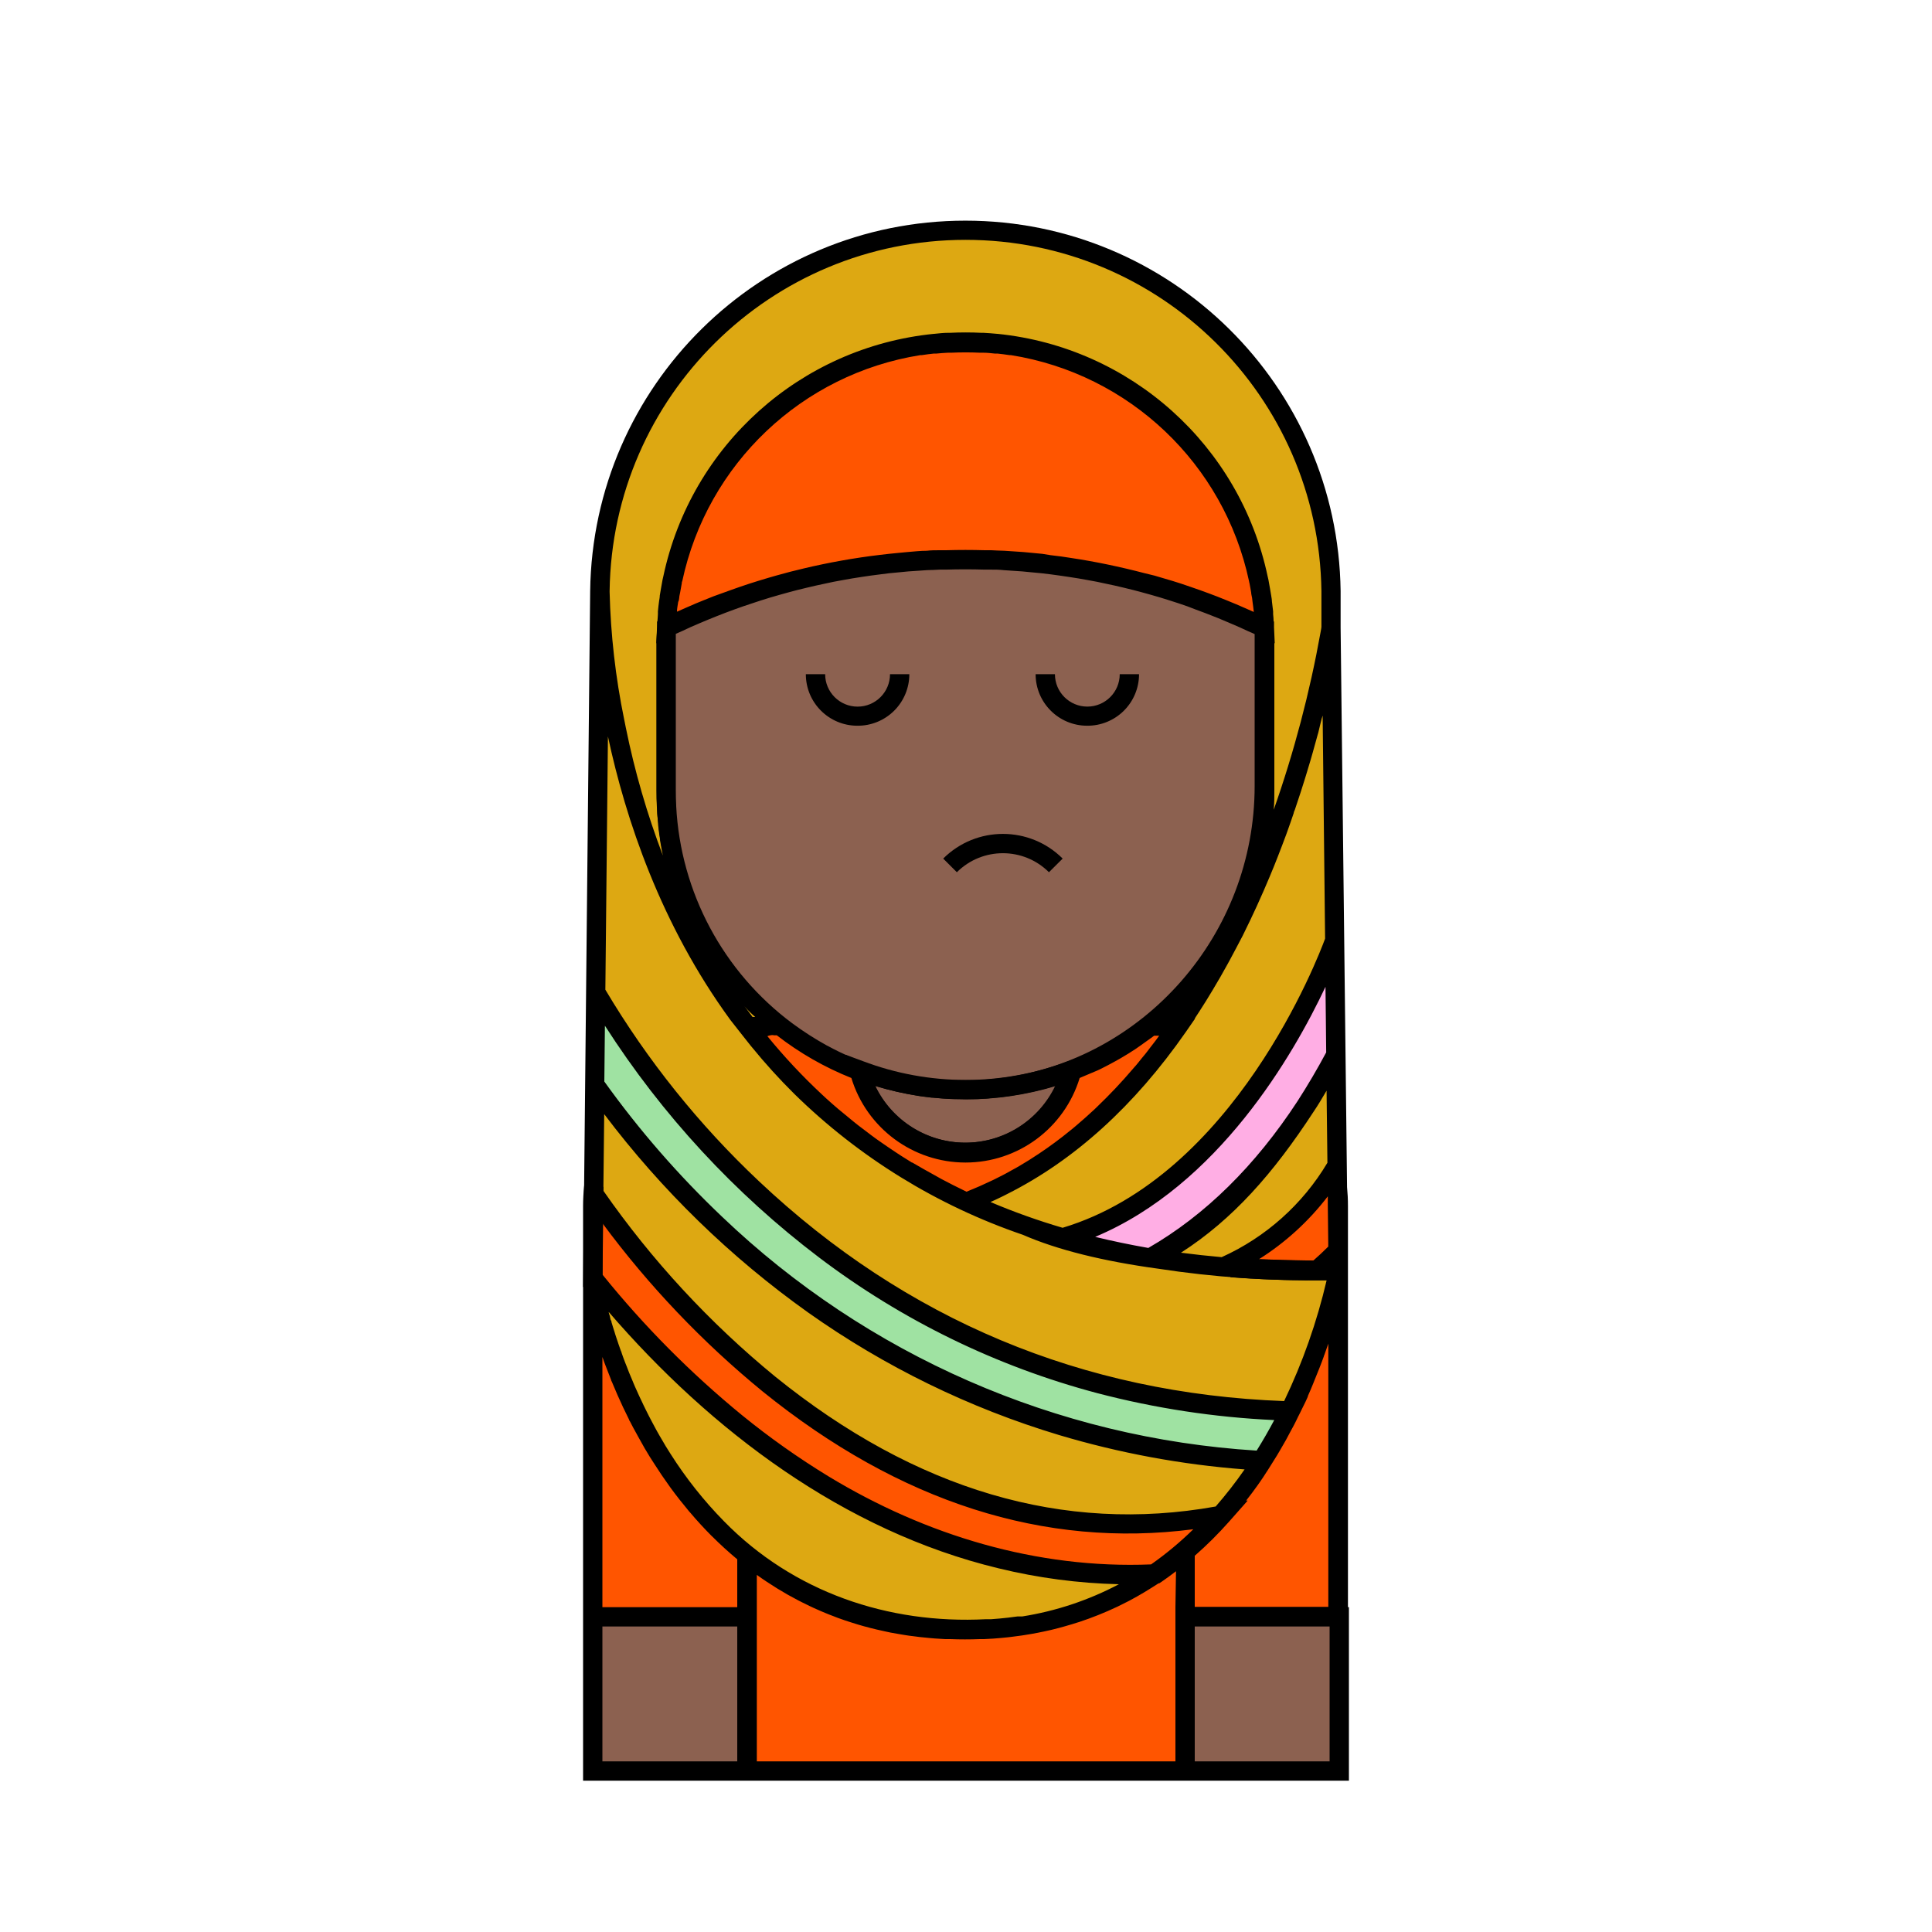
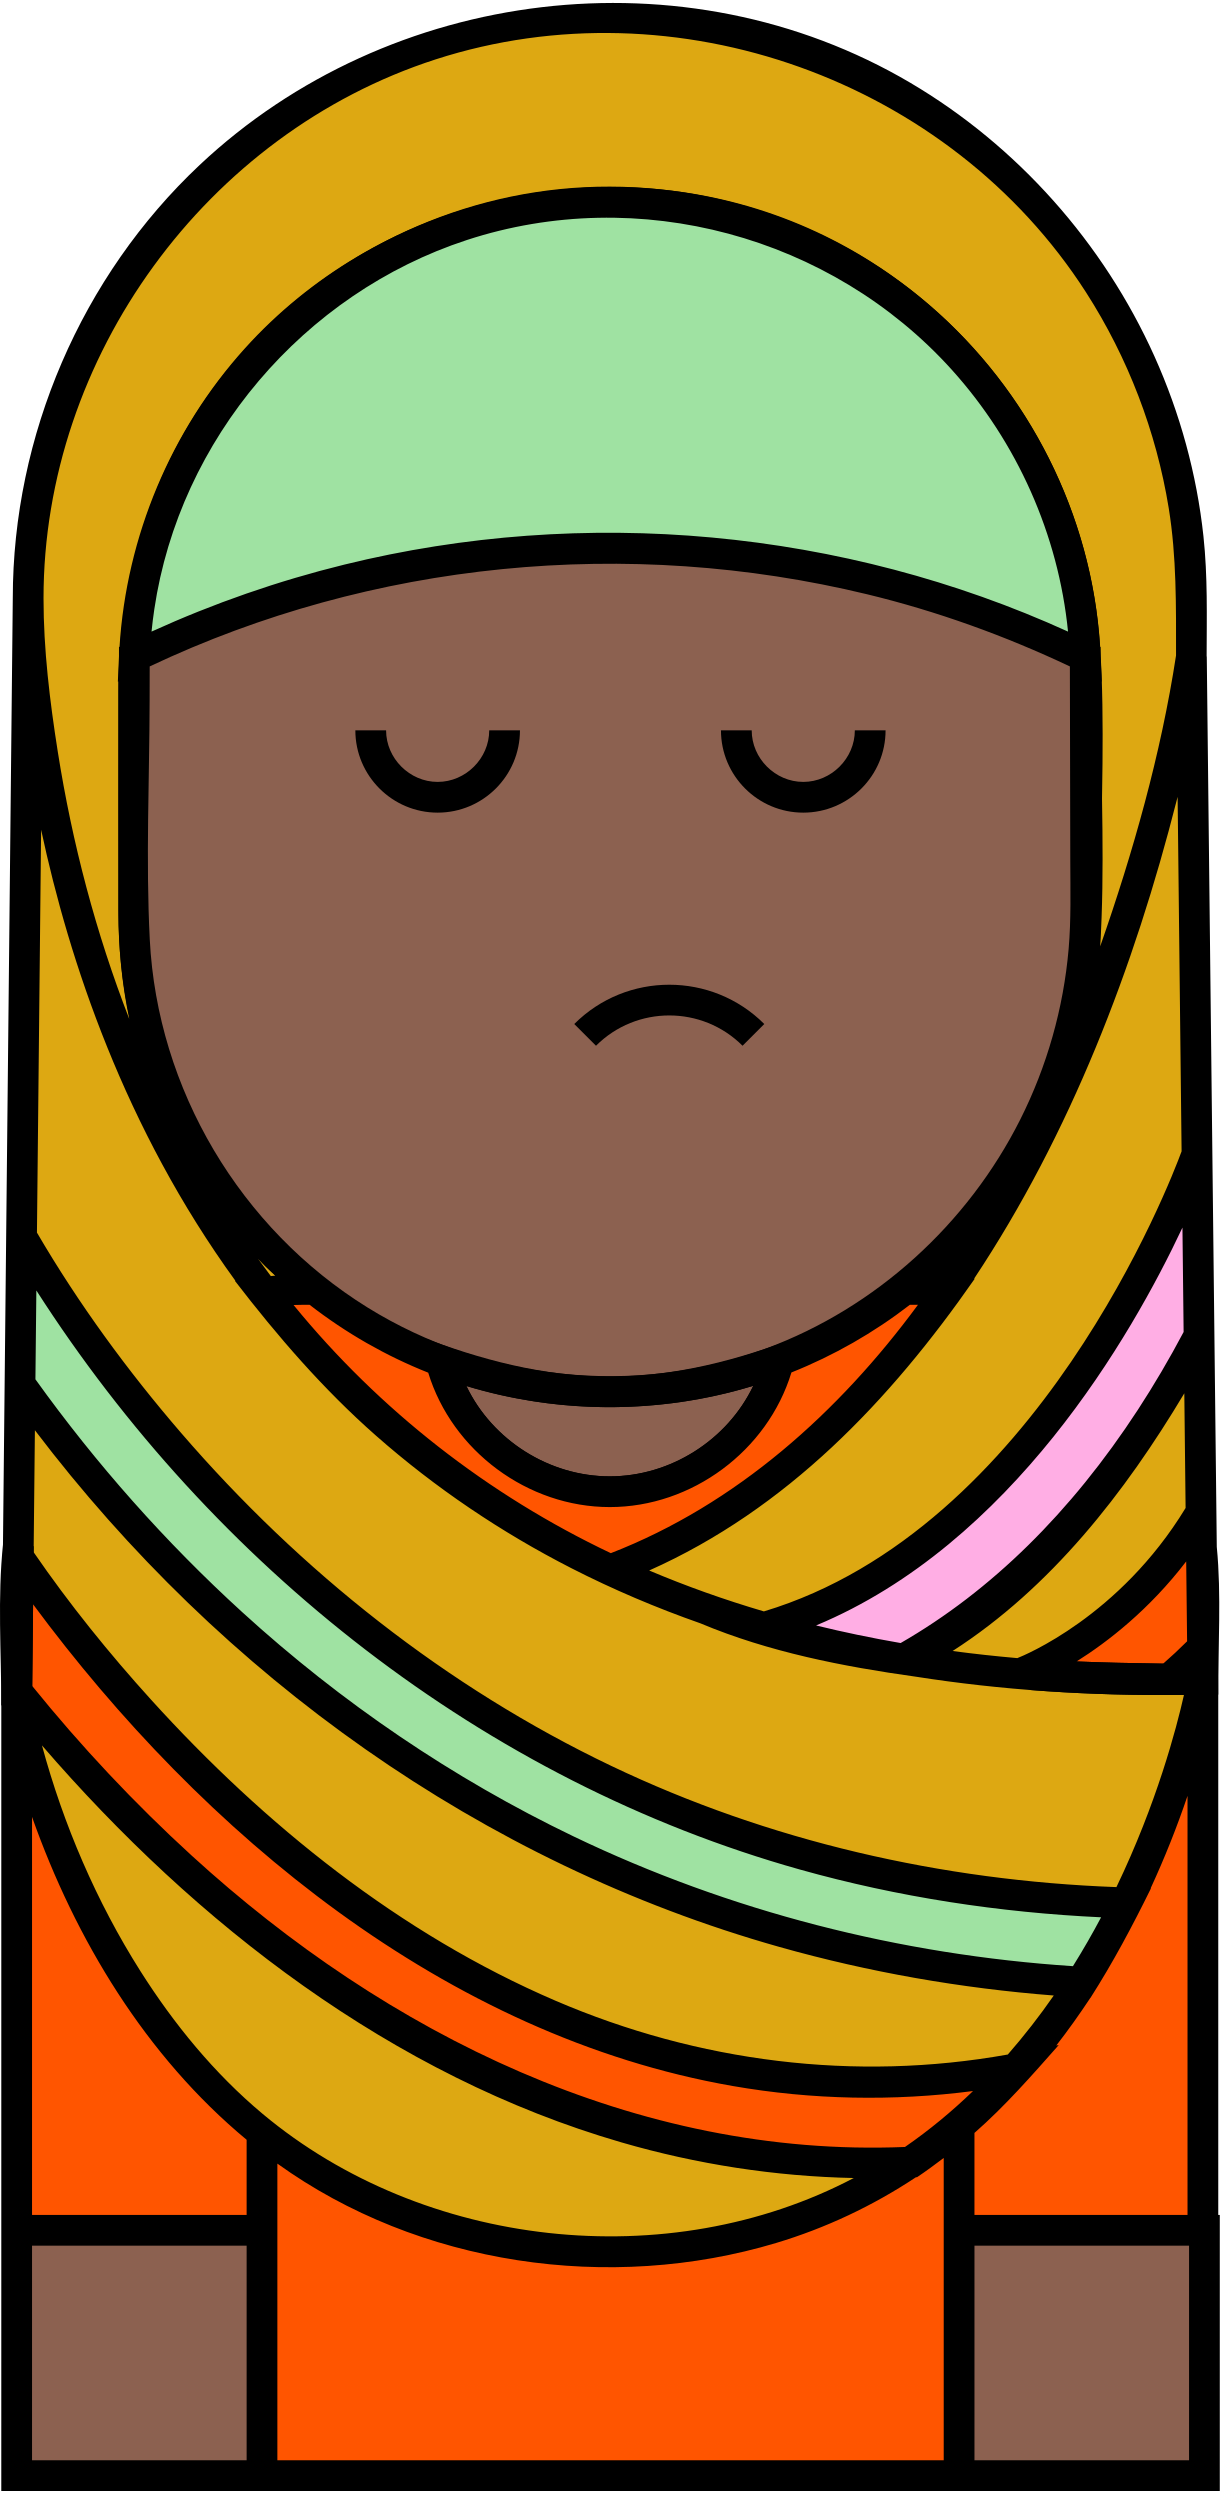
- <svg xmlns="http://www.w3.org/2000/svg" id="Layer_1" data-name="Layer 1" viewBox="0 0 300 300">
-   <defs>
-     <style>.cls-1{fill:#dda812;}.cls-2{fill:#f50;}.cls-3{fill:#8c6150;}.cls-4{fill:#ffaee4;}.cls-5{fill:#9fe2a2;}</style>
-   </defs>
-   <path class="cls-1" d="M207.81,197.27q-.56-49.9-1.12-99.8c-.4-31.36-18.78-59.8-52.53-62.31-32.52-2.42-61.28,24.32-61,57v-.38l-.73,70.6c-.17,15.6-2.83,32.51,2.42,47.5,10.6,30.29,39.94,51.62,72.67,40.45,22.4-7.64,36-30.77,40.29-53Zm-1.13-99.75s0,.16,0,.3C206.66,97.68,206.68,97.57,206.68,97.52Zm-113.52-5v0Zm.07,2v0Zm0-.75v0Zm0-.69v0Z" />
-   <path class="cls-1" d="M103.47,122.77V99.54a46.46,46.46,0,0,1,92.91,0v23.23a46.46,46.46,0,0,1-92.91,0Z" />
-   <path class="cls-2" d="M184,275V251.06h23.79V197.27s-9.36,55.84-57.88,55.84S92,199.82,92,199.82v51.24H116V275h68Z" />
-   <path class="cls-3" d="M196.38,122.77a46.46,46.46,0,0,1-92.91,0V99.54a46.46,46.46,0,0,1,92.91,0Z" />
-   <path d="M149.93,170.72a48,48,0,0,1-48-47.95V99.54a48,48,0,0,1,95.91,0v23.23A48,48,0,0,1,149.93,170.72Zm0-116.13a45,45,0,0,0-45,45v23.23a45,45,0,0,0,89.91,0V99.54A45,45,0,0,0,149.93,54.59Z" />
-   <path class="cls-3" d="M196.33,97.47a106.88,106.88,0,0,0-92.81,0l0,25.3a46.46,46.46,0,0,0,47.25,46.45c25.47-.43,45.66-21.74,45.66-47.22Z" />
-   <path class="cls-4" d="M207.27,148.69l0-2.69c-.12.36-13.54,38.33-42.77,46.38h0c3.53.87,8.13,2.64,13.46,3.3,9.4-5.13,17.84-13.22,24.8-23.9,1.83-2.8,3.39-5.52,4.71-8Z" />
-   <path d="M162.88,135.44a10.13,10.13,0,0,0-14.3,0l-2.12-2.12a13.14,13.14,0,0,1,18.55,0Z" />
-   <path class="cls-2" d="M149.93,86.87a106.22,106.22,0,0,1,46.4,10.6,46.45,46.45,0,0,0-92.81,0A106.23,106.23,0,0,1,149.93,86.87Z" />
-   <path d="M133.13,112.69a8,8,0,0,1-8-8h3a5,5,0,0,0,10.07,0h3A8,8,0,0,1,133.13,112.69Z" />
-   <path d="M168.81,112.69a8,8,0,0,1-8-8h3a5,5,0,1,0,10.06,0h3A8,8,0,0,1,168.81,112.69Z" />
-   <rect class="cls-3" x="92.04" y="251.06" width="23.94" height="23.94" />
-   <rect class="cls-3" x="184.02" y="251.06" width="23.94" height="23.94" />
-   <path class="cls-2" d="M207.64,181.5l-.24-.15a37.7,37.7,0,0,1-17.25,15.29l0,.14c4.3.26,9.05.42,14.29.47q1.62-1.38,3.29-3.07Z" />
-   <path class="cls-5" d="M200.38,219.1c-32.14-.95-60.24-12.57-83.58-34.58a138.24,138.24,0,0,1-24.29-30.44l-.15,14.39a148.51,148.51,0,0,0,18.77,21.58A133.32,133.32,0,0,0,196,226.84,80.93,80.93,0,0,0,200.38,219.1Z" />
-   <path class="cls-2" d="M119.45,214.9a143.53,143.53,0,0,1-27.26-29.57l-.14,13.13a150.78,150.78,0,0,0,22.23,22.45c19.25,15.61,40.09,23.58,61.25,23.58,1.3,0,2.59,0,3.89-.1a55,55,0,0,0,10.3-9.13C165.44,239.82,141.82,233,119.45,214.9Z" />
-   <path class="cls-3" d="M149.93,169.22a46.24,46.24,0,0,1-16.49-3,17,17,0,0,0,33,0A46.23,46.23,0,0,1,149.93,169.22Z" />
-   <path d="M149.93,180.47A18.53,18.53,0,0,1,132,166.58l-.73-2.81,2.71,1a45,45,0,0,0,31.91,0l2.71-1-.72,2.81A18.55,18.55,0,0,1,149.93,180.47Zm-14-11.83a15.54,15.54,0,0,0,28,0A48.31,48.31,0,0,1,135.91,168.64Z" />
-   <path class="cls-2" d="M92,187.27v12.55l.16-15.55A27.15,27.15,0,0,0,92,187.27Z" />
-   <path d="M93.54,199.84l-3,0V187.27a30.86,30.86,0,0,1,.17-3.16l3,.18Z" />
-   <path class="cls-2" d="M182.87,159.4a28.84,28.84,0,0,0-3.1-.17H178.7a46.13,46.13,0,0,1-12.29,7,17,17,0,0,1-33,0,46.29,46.29,0,0,1-12.29-7h-1.07a29.28,29.28,0,0,0-4,.28A90.58,90.58,0,0,0,150,186.6C164,181.34,174.73,171.11,182.87,159.4Z" />
-   <path class="cls-2" d="M207.81,197.27c-6.17,0-11.69-.16-16.64-.43C196.43,197.24,202,197.4,207.81,197.27Z" />
-   <path d="M203.88,198.81c-4.38,0-8.67-.16-12.82-.48l.2-3c5.14.28,10.71.43,16.55.43l0,3C206.52,198.8,205.19,198.81,203.88,198.81Z" />
-   <path d="M209.31,249.56V198.77h0l0-1.52v-10c0-1-.05-2-.14-2.92l-1-86.9h0V91.77a58.27,58.27,0,0,0-116.53,0h0L90.54,200h0V276.5H209.46V249.56Zm-4-138.15c0-.08,0-.17.07-.26l.38,34.6c-1.07,2.92-14.09,36.88-40.76,44.9a102.81,102.81,0,0,1-11.2-4l.86-.39,1.06-.51.67-.34c10.44-5.25,19.75-13.68,27.74-25.16l1.44-2.08h-.06c.13-.19.25-.38.37-.57l.31-.47c.72-1.11,1.43-2.25,2.12-3.41.81-1.35,1.6-2.71,2.35-4.09.1-.18.19-.36.29-.53.67-1.24,1.33-2.5,2-3.78.08-.16.15-.32.23-.47.66-1.33,1.3-2.67,1.93-4.05a2.92,2.92,0,0,0,.14-.31c.65-1.43,1.29-2.88,1.91-4.37v0h0c.45-1.07.88-2.13,1.29-3.19s.86-2.22,1.27-3.34l.17-.47c.35-1,.69-1.92,1-2.87,0-.16.11-.33.17-.5.32-.94.62-1.86.92-2.77l.15-.48c.29-.91.58-1.81.84-2.69l.12-.41c.28-.9.54-1.79.78-2.65l.06-.22c.24-.84.47-1.65.68-2.45l.09-.3C204.89,112.93,205.09,112.16,205.28,111.41ZM105.47,92.83c0-.27.1-.55.14-.82.09-.48.17-1,.26-1.45,0-.1,0-.21.07-.31a45.06,45.06,0,0,1,37-35.11l.22,0c.62-.1,1.24-.17,1.86-.24l.41,0c.58-.06,1.17-.1,1.76-.13l.5,0c1.5-.07,3-.07,4.51,0l.5,0c.59,0,1.18.07,1.76.13l.41,0c.62.07,1.24.14,1.86.24l.22,0a45.06,45.06,0,0,1,37,35.11c0,.1.05.21.07.31.1.48.18,1,.26,1.45,0,.27.1.55.14.82s.05.45.08.67c.07.51.14,1,.19,1.52l-.24-.1-1.13-.5c-.92-.41-1.85-.8-2.79-1.18l-1.55-.62-1.24-.47c-.93-.35-1.87-.68-2.81-1l-1.52-.52-1.3-.41c-.94-.29-1.89-.57-2.84-.84L177.71,89l-1.33-.34-1.53-.37c-1-.23-1.92-.44-2.89-.64-.44-.09-.89-.19-1.34-.27l-1.56-.29-1.35-.23-1.59-.25-1.33-.2-1.63-.2L161.85,86l-1.68-.16-1.28-.12-1.77-.12-1.2-.08c-.66,0-1.32-.06-2-.08l-1,0c-2-.06-4-.06-6,0l-1,0c-.66,0-1.33,0-2,.08-1,0-2,.12-3,.2l-1.27.12c-1,.09-2,.2-3,.32s-2,.25-3,.4l-1.6.25-1.33.23-1.57.29c-.45.08-.89.18-1.34.27l-1.55.33-1.34.31c-1.47.34-2.93.72-4.38,1.13l-1.32.38-1.52.46-1.3.41-1.52.51-1.28.45c-.92.33-1.85.67-2.77,1l-1.55.62-1.2.49c-.53.22-1.06.46-1.59.69l-1.13.5-.24.1c0-.51.12-1,.19-1.52C105.42,93.28,105.44,93.05,105.47,92.83Zm100.64,87.74a36.67,36.67,0,0,1-16.41,14.64c-2.14-.19-4.24-.42-6.32-.69,8.07-5.19,14.34-12.31,20.61-21.92.68-1,1.35-2.14,2-3.24l.13,11.2Zm.07,5.2,0,1.26.07,6.09v.45c-.75.75-1.53,1.48-2.33,2.18-2.78,0-5.49-.1-8.1-.2h-.36A41.12,41.12,0,0,0,206.18,185.77ZM201.47,171c-6.54,10-14.33,17.7-23.16,22.78q-4.22-.74-8.25-1.72c19.09-8,30.76-28.2,35.76-38.83l.06,5.27.05,4.92C204.55,166,203.05,168.55,201.47,171ZM179.82,197A157.39,157.39,0,0,0,206,198.8a91.42,91.42,0,0,1-6.6,18.76c-31.31-1.16-58.75-12.64-81.54-34.13A137,137,0,0,1,94,153.68l.4-39.32c2.74,12.79,8.17,29.16,19,44h0l1.57,2,.26.33c.45.58.91,1.16,1.37,1.73.06.06.11.13.16.19a91.91,91.91,0,0,0,6.56,7.23,94.11,94.11,0,0,0,35.51,21.9h0C164.19,194.08,171.32,195.84,179.82,197Zm18.06,23.48c-.84,1.58-1.75,3.17-2.75,4.77a132,132,0,0,1-83-36.31,147,147,0,0,1-18.29-21l.09-8.67a139.88,139.88,0,0,0,33.27,36,124.19,124.19,0,0,0,43.16,21.05A132.38,132.38,0,0,0,197.88,220.51ZM105,125.08q-.06-1.15-.06-2.31l0-24.35,1-.44,1.29-.6,1.39-.6,1.31-.55c.47-.2.94-.38,1.41-.57l1.31-.51,1.43-.53,1.32-.47q.72-.25,1.44-.48l1.33-.44,1.45-.45c.94-.28,1.88-.54,2.82-.8l1.32-.35,1.52-.37c.94-.23,1.89-.44,2.85-.64l1.31-.28,1.57-.29,1.3-.23,1.59-.25,1.3-.19c.54-.08,1.08-.14,1.62-.21l1.28-.16,1.69-.16,1.23-.12,1.79-.12,1.15-.08c.67,0,1.35-.06,2-.08l.93,0c2-.06,4-.06,6,0l.93,0c.67,0,1.35,0,2,.08l1.15.08,1.79.12,1.23.12,1.69.16c1,.11,1.94.23,2.9.37l1.3.19,1.59.25,1.3.23,1.57.29,1.31.28c1,.2,1.91.41,2.86.64l1.51.37,1.32.35,1.48.41c.45.12.89.26,1.34.39.93.28,1.85.58,2.78.88s1.85.63,2.76,1l1.43.53c1.35.51,2.7,1.06,4,1.63l1.39.6,1.3.6,1,.44,0,23.59c0,23.14-17.26,42.53-39.36,45.35l-.49.07-1.46.13-.93.08-1.2.05-1.15,0h-.93c-.52,0-1,0-1.55,0l-.48,0c-.66,0-1.33-.08-2-.15h0a44.5,44.5,0,0,1-14.8-4.18l-.21-.1c-.56-.27-1.12-.56-1.67-.86l-.24-.12a48.22,48.22,0,0,1-5.35-3.44l0,0a44.91,44.91,0,0,1-18-33.69Zm37.44,45.07h0c.73.11,1.46.21,2.2.29l.27,0c.69.07,1.38.12,2.08.16l.4,0c.82,0,1.64.06,2.47.06h.81l.61,0c.47,0,.93,0,1.39-.06q.44,0,.87-.06.82-.06,1.65-.15l.49-.06a48.11,48.11,0,0,0,8.18-1.73,15.51,15.51,0,0,1-28,0A47.91,47.91,0,0,0,142.47,170.15ZM116.3,157c.32.32.65.61,1,.92l-.44,0-1.26-1.7Zm3.78,3.76h.54a47.57,47.57,0,0,0,11.58,6.63,18.53,18.53,0,0,0,35.45,0l.39-.17c.8-.33,1.59-.67,2.37-1l.55-.26c.75-.37,1.49-.77,2.22-1.17l.87-.49c.75-.44,1.49-.89,2.21-1.37l.78-.54c.55-.38,1.09-.77,1.62-1.16.18-.14.38-.26.56-.41H180c-.35.48-.72,1-1.08,1.44a3.92,3.92,0,0,1-.25.32c-.37.48-.74,1-1.12,1.43l-.28.34c-.39.48-.78,1-1.18,1.42a1.63,1.63,0,0,1-.17.2,79.88,79.88,0,0,1-5.58,5.91l-.34.33c-.41.39-.83.77-1.26,1.15l-.45.4c-.42.37-.84.74-1.27,1.1-.15.12-.3.24-.44.37l-1.36,1.09-.24.19c-1.56,1.21-3.17,2.35-4.85,3.41l-.34.22-1.45.88-.57.33c-.47.27-1,.53-1.43.79l-.62.33c-.48.25-1,.5-1.47.74l-.56.26c-.53.25-1.06.5-1.61.74h0c-.67.29-1.35.57-2,.84l-.3-.15c-1.22-.58-2.41-1.2-3.59-1.82l-1-.56h0c-1.2-.65-2.37-1.33-3.53-2l-.06,0-.91-.57c-1-.61-1.9-1.23-2.84-1.86l-1-.69c-1-.68-1.92-1.39-2.86-2.11-.48-.37-1-.74-1.44-1.12q-1.23-1-2.43-2c-.63-.53-1.24-1.08-1.84-1.62-.23-.22-.46-.44-.7-.65a91.72,91.72,0,0,1-8.42-9Q119.57,160.72,120.08,160.72ZM93.82,173a145.09,145.09,0,0,0,31.7,30.83,134.41,134.41,0,0,0,38.92,19,137.1,137.1,0,0,0,28.82,5.34,66.32,66.32,0,0,1-4.49,5.76c-23.59,4.23-46.59-2.55-68.38-20.16a142.71,142.71,0,0,1-26.7-28.87Zm91.7,68.58a59.19,59.19,0,0,0,5.33-5.3l2.89-3.27-.24,0c.62-.79,1.23-1.59,1.82-2.43l.35-.5c.34-.5.69-1,1-1.51l.13-.19h0l.47-.75c.19-.29.37-.59.55-.88s.34-.53.5-.8l.11-.19.29-.49.83-1.44.17-.3.73-1.37c.08-.14.16-.28.23-.42l.12-.22.19-.36c.21-.4.4-.8.59-1.2a2.12,2.12,0,0,0,.11-.21l.11-.22.17-.34a2,2,0,0,0,.1-.21l.65-1.32h0c.12-.26.25-.53.36-.79l0-.08c.29-.66.58-1.31.85-2l.09-.23q.39-.95.75-1.86l.12-.3c.24-.6.46-1.19.67-1.77,0-.09.06-.18.1-.28q.31-.87.6-1.71v40.87H185.52ZM94.66,91.77a55.27,55.27,0,0,1,110.53,0v5.58c0,.14-.06.41-.13.81h0a177.65,177.65,0,0,1-7.27,27.57q.09-1.47.09-3V99.88l.06,0-.11-2.48v-.9l-.06,0c0-.38-.05-.76-.08-1.13l0-.43c-.06-.53-.12-1-.19-1.58,0-.29-.07-.59-.11-.88l-.18-1.06c-.08-.47-.16-.94-.25-1.4l-.12-.52a47.8,47.8,0,0,0-41.94-37.66h-.05c-.71-.07-1.42-.12-2.13-.16l-.32,0q-2.44-.12-4.89,0l-.32,0c-.71,0-1.42.09-2.13.16H145A47.81,47.81,0,0,0,103,89.5l-.12.52c-.09.46-.17.93-.25,1.4l-.18,1.06c0,.29-.07.59-.11.88-.07.53-.13,1-.18,1.58,0,.14,0,.29,0,.43,0,.37-.06.75-.08,1.13l-.06,0v.9l-.11,2.48.06,0v22.89c0,.84,0,1.68.07,2.52,0,.17,0,.34,0,.52,0,.67.09,1.34.16,2,0,.13,0,.25,0,.38.08.73.18,1.45.29,2.17a.5.5,0,0,1,0,.12c.13.79.28,1.57.44,2.36A126,126,0,0,1,97.18,113c-.07-.34-.13-.67-.2-1l-.06-.29a112,112,0,0,1-2.26-19.79ZM114.48,273.5H93.54V252.56h20.94Zm0-23.94H93.54V210.71l0,0c.22.64.46,1.28.71,1.91s.42,1.09.64,1.64c0,.12.1.23.14.35.24.57.48,1.15.74,1.74l.11.26c.26.59.54,1.19.82,1.8l.06.13c.29.62.6,1.25.92,1.89,0,.11.11.22.16.32.31.62.64,1.24,1,1.87l.2.37c.34.63.7,1.27,1.07,1.91l.17.28c.4.68.81,1.36,1.24,2s.72,1.11,1.1,1.68l.23.34c.38.56.78,1.13,1.19,1.7l.13.18c.41.56.84,1.13,1.29,1.7l.1.13c.47.6,1,1.2,1.46,1.8l.14.15q1.56,1.85,3.33,3.63l.09.08q1.83,1.83,3.9,3.56h0Zm-10.37-23.82-.74-1.18-.21-.36c-.25-.42-.5-.84-.74-1.26l-.42-.74-.25-.46-.38-.71-.26-.49-.35-.67-.25-.5-.33-.66-.24-.49c-.11-.22-.21-.44-.31-.66s-.16-.32-.23-.48l-.3-.65-.21-.47c-.1-.22-.19-.43-.29-.64s-.13-.31-.2-.47-.18-.42-.26-.63-.13-.3-.19-.45-.17-.42-.26-.62-.12-.3-.17-.44-.17-.41-.24-.62l-.17-.42-.23-.6-.15-.41-.21-.6c0-.12-.1-.25-.14-.38l-.21-.6-.12-.34c-.07-.22-.14-.42-.21-.63s-.07-.19-.1-.29-.15-.45-.22-.67l-.06-.21c-.19-.57-.35-1.12-.51-1.64,0-.1,0-.18-.08-.27s-.09-.33-.14-.49,0-.2-.08-.3l-.12-.41,0-.1c15.9,18.43,36.51,34,60.49,39.79A87.65,87.65,0,0,0,173.74,246a48.29,48.29,0,0,1-15,5L158,251l-1.48.19q-1.29.15-2.61.24l-.81,0c-15.21.79-29.91-4.22-40.66-15.19A63.4,63.4,0,0,1,104.11,225.74Zm78.41,23.82V273.5h-65V244.55c1,.72,2.06,1.42,3.14,2.09l.2.12,1.42.84.44.24,1.24.67.57.29c.38.19.77.39,1.16.57l.66.31,1.13.5.72.3c.38.16.75.31,1.14.45l.77.3,1.14.4.83.27,1.15.36.87.25c.68.19,1.38.37,2.07.53.4.1.81.19,1.21.27l.93.2,1.25.22.95.16q.66.11,1.32.18l1,.13,1.41.14.92.08,1.6.1.79,0c1.53.06,3.06.06,4.59,0l.66,0,1.45-.08c.72-.05,1.43-.12,2.14-.19l.68-.08q.79-.09,1.59-.21l.44-.07c1.38-.21,2.74-.48,4.08-.79l.41-.1c.53-.13,1.07-.27,1.59-.42l.45-.13c.55-.15,1.08-.32,1.62-.49l.33-.1a52.09,52.09,0,0,0,5.81-2.32l.11-.05c.59-.29,1.18-.58,1.76-.88l.15-.08c1.54-.81,3-1.71,4.49-2.67h.1l.35-.23c.77-.52,1.51-1.08,2.26-1.65Zm-3.78-6.64c-17.7.72-35-4.52-50.07-13.66a121.33,121.33,0,0,1-13.45-9.51,149.53,149.53,0,0,1-21.66-21.82l0-3.73,0-4.24a145.66,145.66,0,0,0,24.87,26.11c21.29,17.21,43.77,24.39,66.87,21.39A52.16,52.16,0,0,1,178.74,242.92Zm27.72,30.58H185.52V252.56h20.94Z" />
+ <svg xmlns="http://www.w3.org/2000/svg" width="120px" height="244px" viewBox="0 0 120 244" version="1.1">
+   <defs />
+   <g id="Symbols" stroke="none" stroke-width="1" fill="none" fill-rule="evenodd">
+     <g id="fawzia_lose">
+       <path d="M2.765,59.644 C2.765,59.624 2.764,59.604 2.764,59.585 C2.764,59.604 2.765,59.625 2.765,59.644 M2.786,60.331 C2.785,60.285 2.784,60.241 2.782,60.197 C2.784,60.24 2.785,60.286 2.786,60.331 M2.817,61.081 C2.816,61.05 2.815,61.023 2.813,60.993 C2.815,61.023 2.816,61.05 2.817,61.081 M2.753,59.105 C2.753,59.053 2.752,59.015 2.752,58.969 C2.752,59.014 2.753,59.055 2.753,59.105 M116.274,64.14 C116.266,64.195 116.249,64.304 116.227,64.444 C116.249,64.304 116.266,64.195 116.274,64.14 M117.402,163.891 C117.128,139.452 116.883,115.011 116.602,90.572 C116.533,84.532 116.462,78.492 116.387,72.452 C116.325,67.398 116.4,62.324 115.908,57.288 C115.124,49.267 113.117,41.337 109.736,34.011 C103.157,19.757 91.255,8.522 76.085,4.009 C59.774,-0.843 41.983,1.955 27.932,11.533 C14.245,20.863 4.81,35.968 3.054,52.501 C2.833,54.582 2.732,56.675 2.749,58.768 C2.747,58.525 2.748,58.388 2.748,58.388 C2.51,81.368 2.271,104.347 2.033,127.328 C1.925,137.732 0.841,148.143 1.3,158.549 C1.725,168.192 4.041,177.266 8.45,185.855 C15.606,199.795 27.466,211.677 42.397,216.994 C57.878,222.504 75.781,220.124 89.297,210.769 C103.011,201.276 111.798,185.758 116.028,169.889 C116.556,167.907 117.016,165.906 117.402,163.891" id="Fill-175" fill="#DDA812" />
+       <path d="M13.059,89.391 L13.059,68.491 C13.059,64.352 13.242,60.262 14.13,56.198 C15.454,50.143 18.009,44.376 21.593,39.322 C28.805,29.152 40.03,22.162 52.357,20.256 C64.972,18.305 78.064,21.688 88.119,29.556 C97.971,37.265 104.42,48.845 105.717,61.293 C106.063,64.614 105.97,67.964 105.97,71.298 L105.97,84.491 C105.97,87.876 106.055,91.273 105.676,94.644 C104.969,100.925 102.964,107.04 99.812,112.519 C93.625,123.276 83.158,131.284 71.136,134.38 C58.739,137.574 45.282,135.447 34.499,128.543 C24.028,121.839 16.519,110.985 14.013,98.799 C13.376,95.706 13.059,92.549 13.059,89.391" id="Fill-177" fill="#DDA812" />
+       <path d="M93.607,241.622 L93.607,217.679 L117.402,217.679 L117.402,163.892 C116.293,170.237 114.11,176.503 111.523,182.379 C106.28,194.291 98.298,205.38 87.067,212.272 C72.976,220.921 54.41,222.047 39.087,216.064 C26.162,211.017 16.3,200.714 9.793,188.665 C6.126,181.875 3.199,174.413 1.698,166.818 C1.674,166.694 1.65,166.57 1.627,166.445 L1.627,217.679 L25.571,217.679 L25.571,241.622 L117.402,241.622 L93.607,241.622 Z" id="Fill-179" fill="#FF5500" />
+       <path d="M105.97,89.391 C105.97,102.02 100.715,114.288 91.578,123.006 C82.398,131.765 69.831,136.42 57.161,135.787 C44.606,135.161 32.659,129.32 24.422,119.831 C16.922,111.193 13.064,100.182 13.059,88.789 C13.056,81.464 13.056,74.139 13.059,66.815 C13.064,55.464 16.862,44.499 24.302,35.861 C32.543,26.292 44.544,20.396 57.161,19.766 C69.831,19.134 82.398,23.788 91.578,32.547 C100.742,41.291 105.92,53.514 105.97,66.163 C105.998,73.129 105.97,80.096 105.97,87.063 L105.97,89.391 Z" id="Fill-181" fill="#8C6150" />
+       <path d="M59.514,21.208 C47.155,21.208 35.168,26.432 26.719,35.446 C18.845,43.848 14.589,54.952 14.559,66.437 C14.541,73.606 14.559,80.775 14.559,87.945 C14.559,98.469 17.469,108.505 23.976,116.894 C31.441,126.518 42.705,132.843 54.828,134.104 C67.219,135.394 79.783,131.394 89.143,123.175 C98.394,115.051 104.016,103.279 104.443,90.968 C104.687,83.906 104.47,76.806 104.47,69.741 C104.47,66.334 104.487,62.947 103.987,59.564 C103.09,53.498 100.931,47.64 97.686,42.438 C91.245,32.113 80.667,24.66 68.749,22.162 C65.715,21.525 62.615,21.208 59.514,21.208 M59.514,137.347 C46.554,137.347 33.965,131.964 24.979,122.631 C16.369,113.689 11.595,101.679 11.559,89.283 C11.538,81.99 11.559,74.696 11.559,67.403 C11.559,56.106 14.881,45.278 21.961,36.372 C29.95,26.322 41.859,19.75 54.642,18.454 C67.637,17.137 80.813,21.266 90.72,29.778 C100.439,38.13 106.539,50.233 107.369,63.031 C107.862,70.65 107.47,78.391 107.47,86.021 C107.47,89.935 107.43,93.812 106.751,97.687 C105.645,104.007 103.247,110.079 99.751,115.457 C92.797,126.156 81.632,133.826 69.12,136.381 C65.962,137.025 62.738,137.347 59.514,137.347" id="Fill-183" fill="#000000" />
+       <path d="M105.918,64.088 C83.309,53.145 57.019,50.592 32.708,56.888 C25.959,58.636 19.386,61.051 13.112,64.088 C13.095,72.448 13.051,80.808 13.06,89.168 C13.076,104.492 20.609,119.047 33.277,127.734 C46.772,136.984 64.715,138.436 79.456,131.274 C94.08,124.169 104.148,109.475 105.74,93.326 C106.168,88.987 105.962,84.556 105.953,80.203 C105.942,75.162 105.931,70.123 105.92,65.082 C105.919,64.751 105.918,64.419 105.918,64.088" id="Fill-185" fill="#8C6150" />
+       <path d="M116.857,115.313 L116.827,112.621 C116.714,112.983 103.294,150.947 74.055,159.001 C77.586,159.867 82.194,161.644 87.52,162.303 C100.504,155.215 110.238,143.311 117.026,130.365 L116.857,115.313 Z" id="Fill-187" fill="#FFAEE4" />
+       <path d="M72.473,102.065 C68.53,98.122 62.113,98.122 58.169,102.065 L56.048,99.944 C61.161,94.831 69.481,94.831 74.594,99.944 L72.473,102.065 Z" id="Fill-189" fill="#000000" />
+       <path d="M59.515,53.489 C76.147,53.489 91.889,57.298 105.918,64.089 C105.098,45.434 92.717,28.683 75.136,22.4 C57.3,16.027 36.864,21.417 24.45,35.696 C17.605,43.57 13.571,53.665 13.112,64.089 C27.141,57.298 42.883,53.489 59.515,53.489" id="Fill-191" fill="#9FE2A2" />
+       <path d="M42.715,79.314 C38.286,79.314 34.682,75.71 34.682,71.281 L37.682,71.281 C37.682,74.018 39.978,76.314 42.715,76.314 C45.453,76.314 47.748,74.018 47.748,71.281 L50.748,71.281 C50.748,75.71 47.145,79.314 42.715,79.314" id="Fill-193" fill="#000000" />
+       <path d="M78.399,79.314 C73.97,79.314 70.366,75.71 70.366,71.281 L73.366,71.281 C73.366,74.018 75.662,76.314 78.399,76.314 C81.137,76.314 83.432,74.018 83.432,71.281 L86.432,71.281 C86.432,75.71 82.829,79.314 78.399,79.314" id="Fill-195" fill="#000000" />
+       <polygon id="Fill-197" fill="#8C6150" points="1.627 241.621 25.571 241.621 25.571 217.678 1.627 217.678" />
+       <polygon id="Fill-199" fill="#8C6150" points="93.607 241.621 117.551 241.621 117.551 217.678 93.607 217.678" />
+       <path d="M117.225,148.122 L116.985,147.976 C110.006,159.445 99.846,163.229 99.744,163.266 L99.792,163.402 C104.091,163.659 108.84,163.825 114.081,163.874 C115.162,162.956 116.264,161.934 117.368,160.799 L117.225,148.122 Z" id="Fill-200" fill="#FF5500" />
+       <path d="M109.964,185.724 C92.56,185.207 75.297,181.404 59.526,173.959 C42.997,166.157 28.364,154.568 16.458,140.741 C11.096,134.513 6.224,127.819 2.102,120.705 L1.952,135.095 C10.919,147.69 21.868,158.928 34.366,168.043 C46.682,177.027 60.499,183.905 75.13,188.205 C85.051,191.122 95.307,192.851 105.628,193.458 C107.28,190.869 108.717,188.262 109.964,185.724" id="Fill-201" fill="#9FE2A2" />
+       <path d="M29.038,181.525 C14.751,169.979 5.235,157.031 1.778,151.956 L1.642,165.079 C18.235,185.76 40.654,203.407 66.996,209.151 C74.221,210.726 81.624,211.357 89.011,211.016 C92.94,208.348 96.351,205.224 99.311,201.879 C75.031,206.44 51.414,199.608 29.038,181.525" id="Fill-202" fill="#FF5500" />
+       <path d="M59.515,135.846 C53.707,135.846 48.153,134.771 43.028,132.825 C44.953,140.249 51.844,145.591 59.515,145.591 C67.186,145.591 74.077,140.249 76.002,132.825 C70.877,134.771 65.323,135.846 59.515,135.846" id="Fill-203" fill="#8C6150" />
+       <path d="M45.503,135.257 C48.056,140.599 53.595,144.091 59.514,144.091 C65.434,144.091 70.973,140.599 73.525,135.257 C64.457,138.032 54.571,138.032 45.503,135.257 M59.514,147.091 C54.388,147.091 49.412,144.91 45.926,141.155 C43.054,138.062 41.878,134.37 40.846,130.393 C46.913,132.696 52.965,134.344 59.514,134.346 C66.063,134.35 72.119,132.695 78.183,130.393 C77.151,134.373 75.972,138.058 73.103,141.155 C69.623,144.911 64.636,147.091 59.514,147.091" id="Fill-204" fill="#000000" />
+       <path d="M1.627,153.891 L1.627,166.445 L1.789,150.894 C1.684,151.879 1.627,152.878 1.627,153.891" id="Fill-205" fill="#FF5500" />
+       <path d="M3.127,166.461 L0.127,166.445 C0.127,161.255 -0.251,155.906 0.296,150.736 L3.288,150.91 L3.127,166.461 Z" id="Fill-206" fill="#000000" />
+       <path d="M92.461,126.021 C91.073,125.869 89.685,125.847 88.291,125.847 C84.605,128.76 80.47,131.127 76.003,132.825 C74.077,140.25 67.186,145.591 59.515,145.591 C51.844,145.591 44.954,140.25 43.028,132.825 C38.56,131.127 34.425,128.76 30.739,125.847 C29.045,125.847 27.366,125.894 25.684,126.134 C33.781,136.653 44.738,146.305 59.56,153.224 C73.59,147.958 84.316,137.728 92.461,126.021" id="Fill-207" fill="#FF5500" />
+       <path d="M117.402,163.891 C111.231,163.891 105.71,163.734 100.764,163.457 C106.024,163.864 111.562,164.02 117.402,163.891" id="Fill-208" fill="#FF5500" />
+       <path d="M113.464,165.435 C109.093,165.435 104.798,165.274 100.648,164.953 L100.847,161.959 C105.987,162.246 111.557,162.391 117.402,162.391 L117.435,165.391 C116.106,165.42 114.781,165.435 113.464,165.435" id="Fill-209" fill="#000000" />
+       <path d="M95.108,240.122 L116.051,240.122 L116.051,219.178 L95.108,219.178 L95.108,240.122 Z M88.326,209.545 C62.094,210.609 37.733,198.48 18.729,181.124 C13.127,176.007 7.916,170.456 3.147,164.555 C3.175,161.898 3.202,159.241 3.23,156.583 C19.751,178.912 43.495,198.706 71.512,203.594 C79.253,204.946 87.178,205.095 94.968,204.085 C92.942,206.043 90.735,207.881 88.326,209.545 Z M92.107,216.177 L92.107,240.122 L27.071,240.122 L27.071,216.412 L27.071,211.168 C40.882,221.104 59.505,223.786 75.74,218.917 C80.586,217.463 85.179,215.295 89.395,212.5 L89.503,212.495 C90.392,211.897 91.255,211.263 92.107,210.616 L92.107,216.177 Z M13.695,192.366 C9.413,185.6 6.186,178.082 4.096,170.353 C19.139,187.787 38.284,202.603 60.645,209.095 C68.013,211.235 75.654,212.418 83.326,212.575 C65.192,222.11 41.322,219.432 25.638,206.318 C20.921,202.374 16.977,197.55 13.695,192.366 Z M24.071,216.177 L3.127,216.177 L3.127,177.331 C7.368,189.3 14.224,200.67 24.071,208.842 L24.071,208.843 L24.071,216.177 Z M3.127,240.122 L24.071,240.122 L24.071,219.178 L3.127,219.178 L3.127,240.122 Z M4.248,58.388 C4.248,34.857 20.136,13.017 42.533,5.791 C65.982,-1.774 92.693,7.806 105.997,28.534 C110.086,34.904 112.852,42.117 114.067,49.589 C114.843,54.368 114.781,59.155 114.781,63.975 C113.304,73.617 110.594,83.176 107.379,92.365 C107.843,84.825 107.47,77.174 107.47,69.624 L107.47,66.506 L107.527,66.534 L107.418,64.055 L107.416,63.147 L107.364,63.122 C106.173,44.169 93.51,27.303 75.596,20.96 C57.503,14.552 36.761,19.757 23.903,34.001 C16.68,42.002 12.342,52.367 11.666,63.122 L11.613,63.147 L11.612,64.054 L11.503,66.534 L11.559,66.506 C11.559,73.963 11.553,81.419 11.559,88.875 C11.562,92.435 11.882,95.98 12.622,99.467 C9.356,91.058 7.046,82.278 5.64,73.37 C4.863,68.436 4.246,63.392 4.248,58.388 Z M95.107,208.174 C98.101,205.549 100.701,202.572 103.333,199.597 L103.092,199.643 C104.26,198.141 105.358,196.593 106.408,195.007 L106.419,195.007 C108.623,191.553 110.533,187.967 112.338,184.293 L112.305,184.292 C113.663,181.354 114.864,178.342 115.902,175.276 L115.902,216.177 L95.107,216.177 L95.107,208.174 Z M3.406,139.59 C21.603,163.572 47.003,181.818 76.079,190.024 C84.816,192.489 93.799,194.059 102.847,194.762 C101.489,196.723 99.992,198.655 98.362,200.521 C83.429,203.196 68.139,201.251 54.222,195.272 C39.039,188.75 25.806,178.09 14.766,165.914 C10.64,161.362 6.764,156.559 3.282,151.495 L3.406,139.59 Z M29.672,127.346 L30.214,127.346 C33.777,130.109 37.667,132.334 41.794,133.973 C44.131,141.62 51.518,147.091 59.514,147.091 C67.519,147.091 74.912,141.609 77.243,133.952 C81.368,132.309 85.295,130.062 88.807,127.346 C89.069,127.346 89.331,127.346 89.593,127.348 C81.884,137.827 71.863,146.834 59.615,151.589 C47.65,145.911 37.03,137.627 28.651,127.369 C28.993,127.355 29.334,127.346 29.672,127.346 Z M25.891,123.585 C26.21,123.898 26.541,124.196 26.867,124.499 C26.722,124.513 26.578,124.53 26.433,124.546 C26.007,123.98 25.584,123.414 25.174,122.843 C25.414,123.09 25.645,123.342 25.891,123.585 Z M52.062,136.768 C59.21,137.88 66.599,137.367 73.518,135.25 C70.982,140.556 65.4,144.091 59.514,144.091 C53.643,144.091 48.072,140.573 45.53,135.285 C47.66,135.931 49.842,136.423 52.062,136.768 Z M14.618,91.701 C14.222,83.929 14.587,76.068 14.603,68.29 C14.605,67.208 14.608,66.126 14.61,65.044 C36.345,54.758 61.28,52.353 84.63,58.001 C91.443,59.649 98.086,62.047 104.42,65.044 C104.433,71.368 104.447,77.692 104.46,84.016 C104.467,86.883 104.546,89.763 104.298,92.623 C103.796,98.403 102.187,104.074 99.581,109.257 C94.446,119.474 85.495,127.636 74.756,131.615 C61.994,136.341 47.424,134.774 35.873,127.612 C23.449,119.91 15.362,106.309 14.618,91.702 L14.618,91.701 Z M107.468,187.129 C106.629,188.709 105.715,190.304 104.72,191.898 C87.845,190.787 71.229,186.557 55.975,179.231 C44.198,173.574 33.287,166.145 23.637,157.342 C16.142,150.506 9.368,142.865 3.457,134.621 L3.548,125.949 C20.756,152.797 47.226,173.813 78.093,182.473 C87.66,185.157 97.546,186.665 107.468,187.129 Z M89.405,163.648 C97.613,164.936 106.33,165.534 115.555,165.422 C114.824,168.672 112.9,175.995 108.963,184.182 C91.925,183.55 75.051,179.706 59.642,172.343 C43.558,164.658 29.307,153.343 17.685,139.864 C12.438,133.779 7.663,127.244 3.606,120.303 L4.013,80.983 C6.746,93.776 12.182,110.141 22.974,125.004 L22.927,125.01 C27.103,130.437 31.539,135.576 36.688,140.112 C42.476,145.212 48.912,149.554 55.78,153.063 C59.842,155.138 64.051,156.924 68.355,158.435 C75.023,161.236 82.273,162.654 89.405,163.648 Z M111.064,137.584 C104.514,147.63 96.724,155.283 87.902,160.361 C85.086,159.874 82.334,159.301 79.648,158.644 C98.739,150.695 110.409,130.445 115.407,119.813 C115.445,123.21 115.483,126.606 115.521,130.002 C114.135,132.624 112.635,135.172 111.064,137.584 Z M115.773,152.396 L115.861,160.192 C115.11,160.942 114.329,161.672 113.53,162.368 C110.711,162.337 107.891,162.269 105.073,162.158 C108.119,160.243 112.151,157.119 115.773,152.396 Z M115.704,147.195 C109.263,157.779 99.929,161.583 99.29,161.833 C97.152,161.644 95.045,161.415 92.972,161.138 C102.577,154.964 109.794,145.686 115.589,135.986 L115.714,147.178 L115.704,147.195 Z M15.062,59.453 C17.529,42.846 29.622,28.648 45.554,23.43 C62.304,17.945 81.119,23.031 92.901,36.095 C99.261,43.148 103.302,52.185 104.239,61.643 C82.265,51.639 57.056,49.341 33.614,55.104 C27.156,56.691 20.842,58.886 14.79,61.643 C14.863,60.913 14.953,60.179 15.062,59.453 Z M114.867,78.033 C114.889,77.949 114.914,77.858 114.935,77.774 L115.323,112.369 C114.252,115.297 101.229,149.248 74.555,157.273 C70.678,156.13 66.944,154.8 63.359,153.28 C76.807,147.278 86.848,136.715 95.133,124.806 L95.072,124.799 C104.473,110.647 110.698,94.44 114.867,78.033 Z M118.902,216.177 L118.902,165.391 L118.919,165.391 C118.865,160.61 119.223,155.738 118.758,150.976 L117.781,64.072 L117.767,64.071 C117.777,60.159 117.876,56.243 117.457,52.345 C116.806,46.285 115.174,40.339 112.675,34.78 C107.698,23.71 99.3,14.242 88.838,8.074 C66.871,-4.877 37.997,-1.308 19.483,16.106 C7.939,26.964 1.253,42.532 1.248,58.373 L0.126,166.568 L0.127,166.577 L0.127,199.093 L0.127,224.303 L0.126,243.122 L24.004,243.122 L40.955,243.122 L74.328,243.122 L92.19,243.122 L117.234,243.122 L119.051,243.122 L119.051,216.177 L118.902,216.177 Z" id="Fill-210" fill="#000000" />
+     </g>
+   </g>
</svg>
